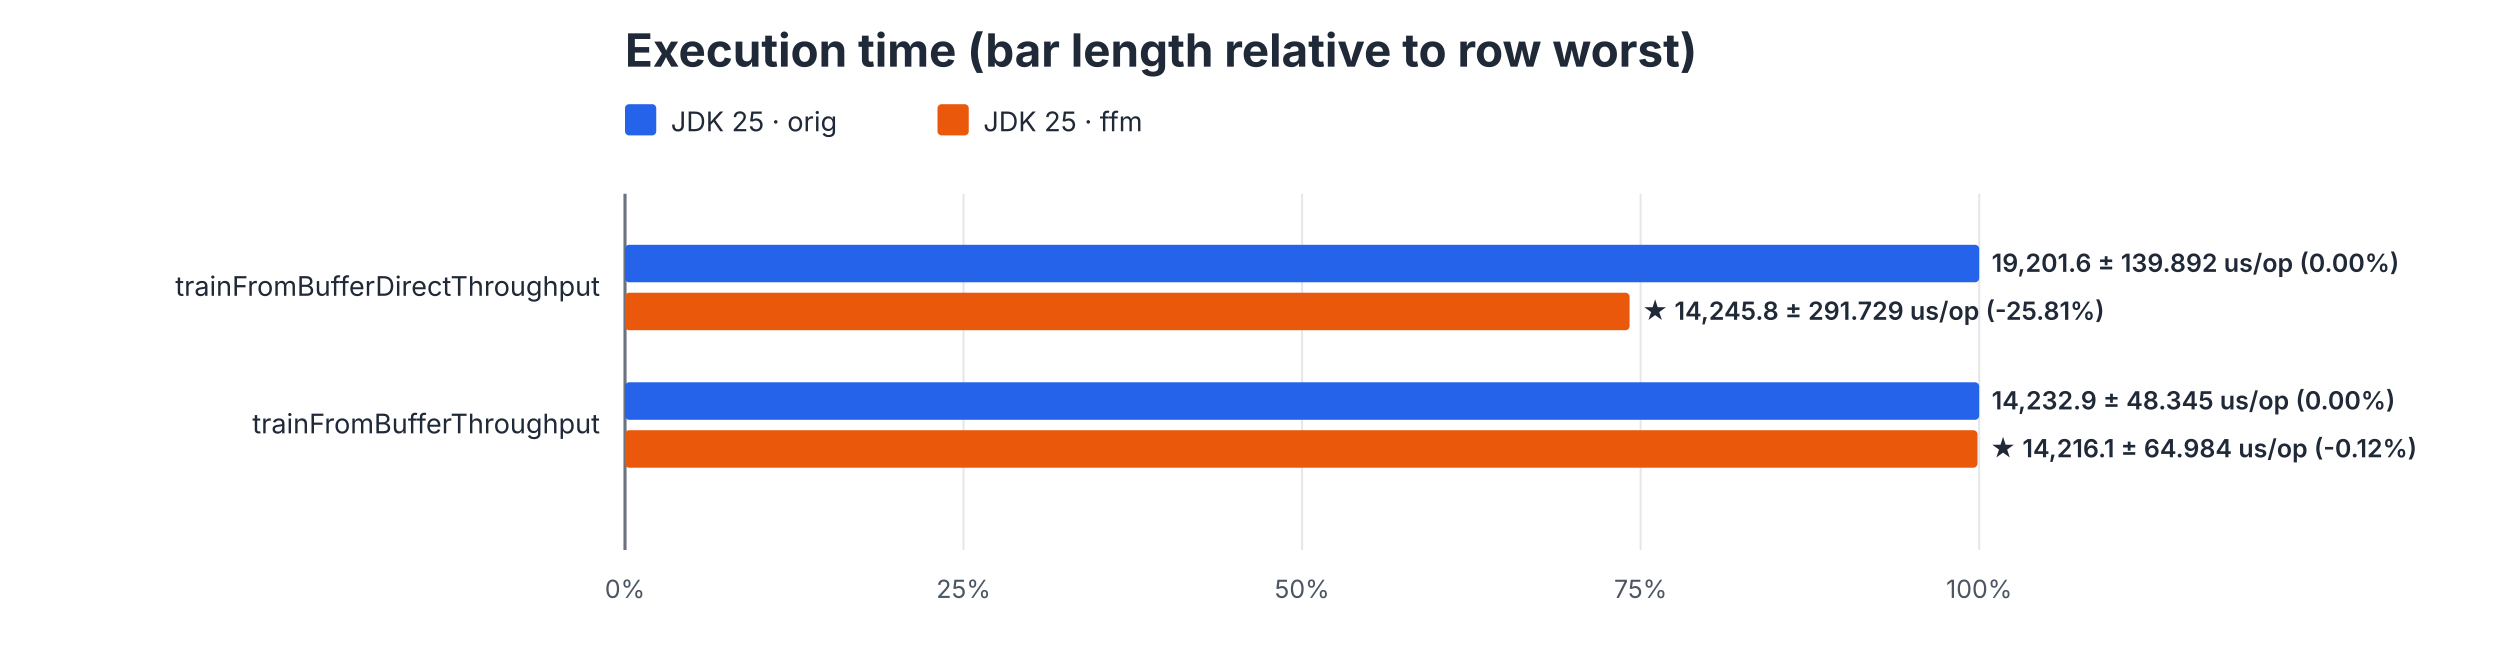
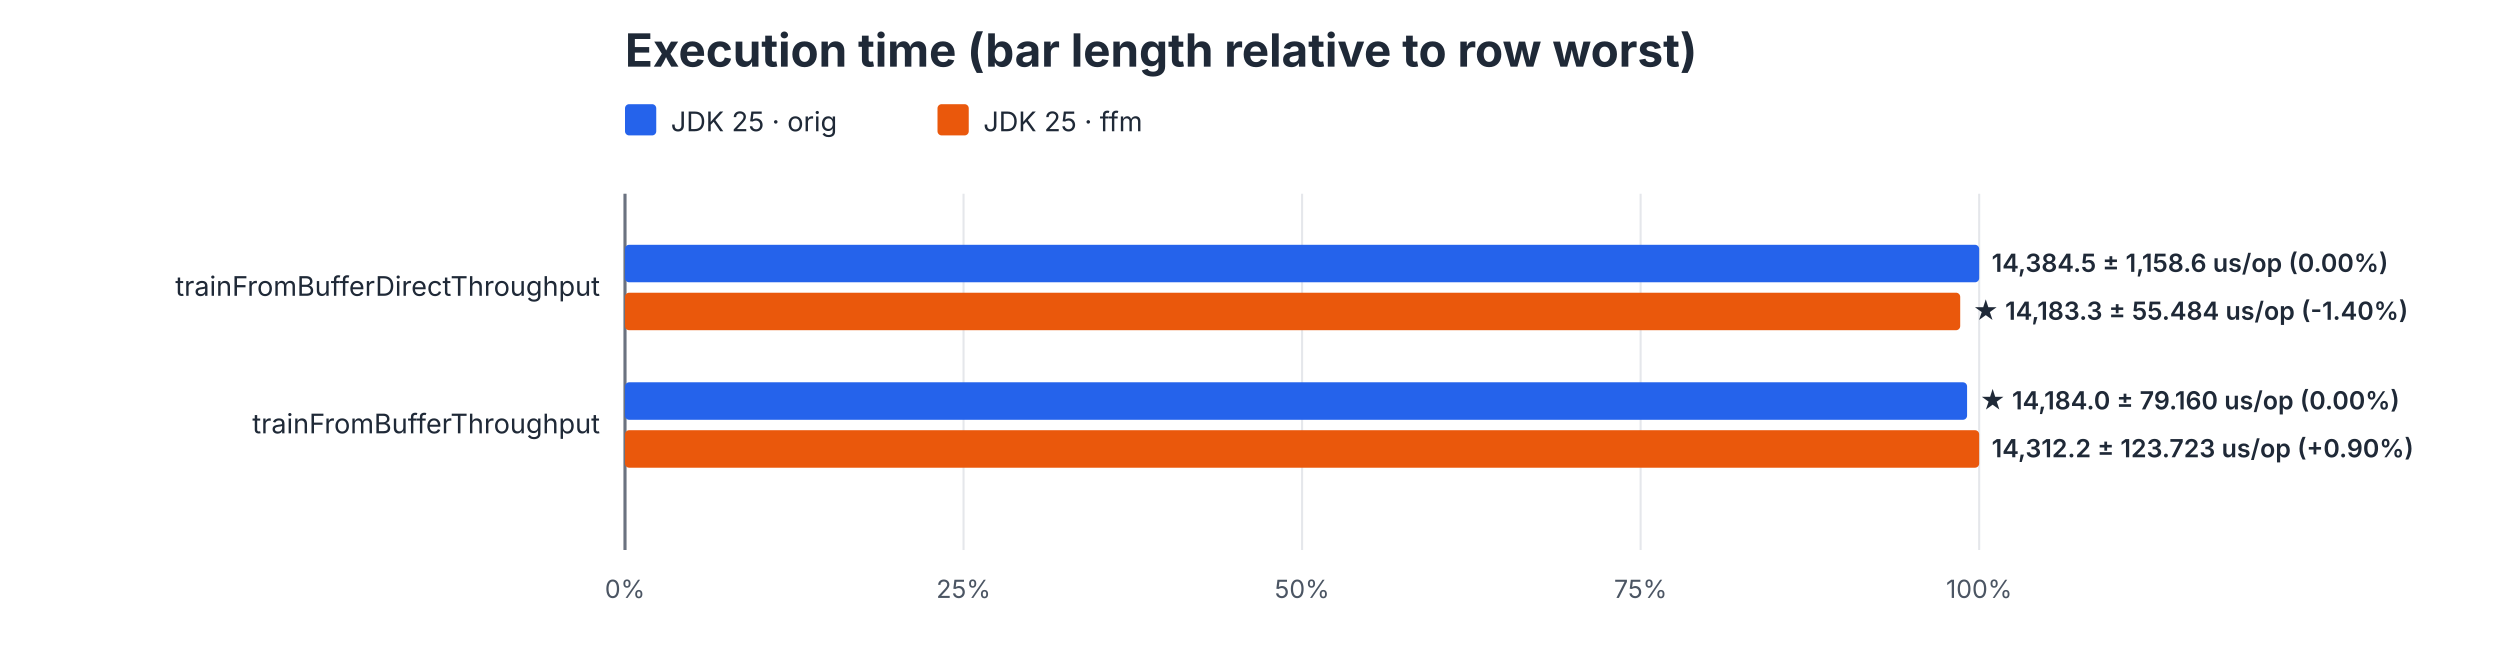
<svg xmlns="http://www.w3.org/2000/svg" width="1200" height="312" viewBox="0 0 1200 312">
  <rect width="100%" height="100%" fill="#ffffff" />
  <style>text{font-family:system-ui,-apple-system,sans-serif;fill:#1f2937}.title{font-size:22px;font-weight:700}.label{font-size:13px}.tick{font-size:12px;fill:#4b5563}.value{font-size:12px;font-weight:600}</style>
  <text x="300" y="32" class="title">Execution time (bar length relative to row worst)</text>
  <rect x="300" y="50" width="15" height="15" rx="2" fill="#2563eb" />
  <text x="322" y="63" class="label">JDK 25 · orig</text>
  <rect x="450" y="50" width="15" height="15" rx="2" fill="#ea580c" />
  <text x="472" y="63" class="label">JDK 25 · ffm</text>
  <line x1="300.0" y1="93" x2="300.0" y2="264" stroke="#e5e7eb" />
  <text x="300.0" y="287" text-anchor="middle" class="tick">0%</text>
  <line x1="462.5" y1="93" x2="462.5" y2="264" stroke="#e5e7eb" />
  <text x="462.5" y="287" text-anchor="middle" class="tick">25%</text>
  <line x1="625.0" y1="93" x2="625.0" y2="264" stroke="#e5e7eb" />
  <text x="625.0" y="287" text-anchor="middle" class="tick">50%</text>
  <line x1="787.5" y1="93" x2="787.5" y2="264" stroke="#e5e7eb" />
  <text x="787.5" y="287" text-anchor="middle" class="tick">75%</text>
  <line x1="950.0" y1="93" x2="950.0" y2="264" stroke="#e5e7eb" />
  <text x="950.0" y="287" text-anchor="middle" class="tick">100%</text>
  <line x1="300.0" y1="93" x2="300.0" y2="264" stroke="#6b7280" stroke-width="1.5" />
  <text x="288" y="142.0" text-anchor="end" class="label">trainFromBufferDirectThroughput</text>
  <rect x="300.0" y="117.5" width="650.0" height="18" rx="2" fill="#2563eb" />
-   <text x="956.0" y="130.5" text-anchor="start" class="value">19,201.6 ± 139.892 us/op (0.00%)</text>
-   <rect x="300.0" y="140.5" width="482.2" height="18" rx="2" fill="#ea580c" />
-   <text x="788.2" y="153.5" text-anchor="start" class="value">★ 14,245.8 ± 291.729 us/op (-25.81%)</text>
+   <text x="956.0" y="130.5" text-anchor="start" class="value">14,384.5 ± 1,158.6 us/op (0.00%)</text>
+   <rect x="300.0" y="140.5" width="640.9" height="18" rx="2" fill="#ea580c" />
+   <text x="946.9" y="153.5" text-anchor="start" class="value">★ 14,183.3 ± 55.484 us/op (-1.40%)</text>
  <text x="288" y="208.0" text-anchor="end" class="label">trainFromBufferThroughput</text>
-   <rect x="300.0" y="183.5" width="650.0" height="18" rx="2" fill="#2563eb" />
-   <text x="956.0" y="196.5" text-anchor="start" class="value">14,232.9 ± 48.345 us/op (0.00%)</text>
-   <rect x="300.0" y="206.5" width="649.2" height="18" rx="2" fill="#ea580c" />
-   <text x="955.2" y="219.5" text-anchor="start" class="value">★ 14,216.1 ± 64.984 us/op (-0.12%)</text>
+   <rect x="300.0" y="183.5" width="644.2" height="18" rx="2" fill="#2563eb" />
+   <text x="950.2" y="196.5" text-anchor="start" class="value">★ 14,184.0 ± 79.160 us/op (0.00%)</text>
+   <rect x="300.0" y="206.5" width="650.0" height="18" rx="2" fill="#ea580c" />
+   <text x="956.0" y="219.5" text-anchor="start" class="value">14,312.2 ± 123.723 us/op (+0.90%)</text>
</svg>
